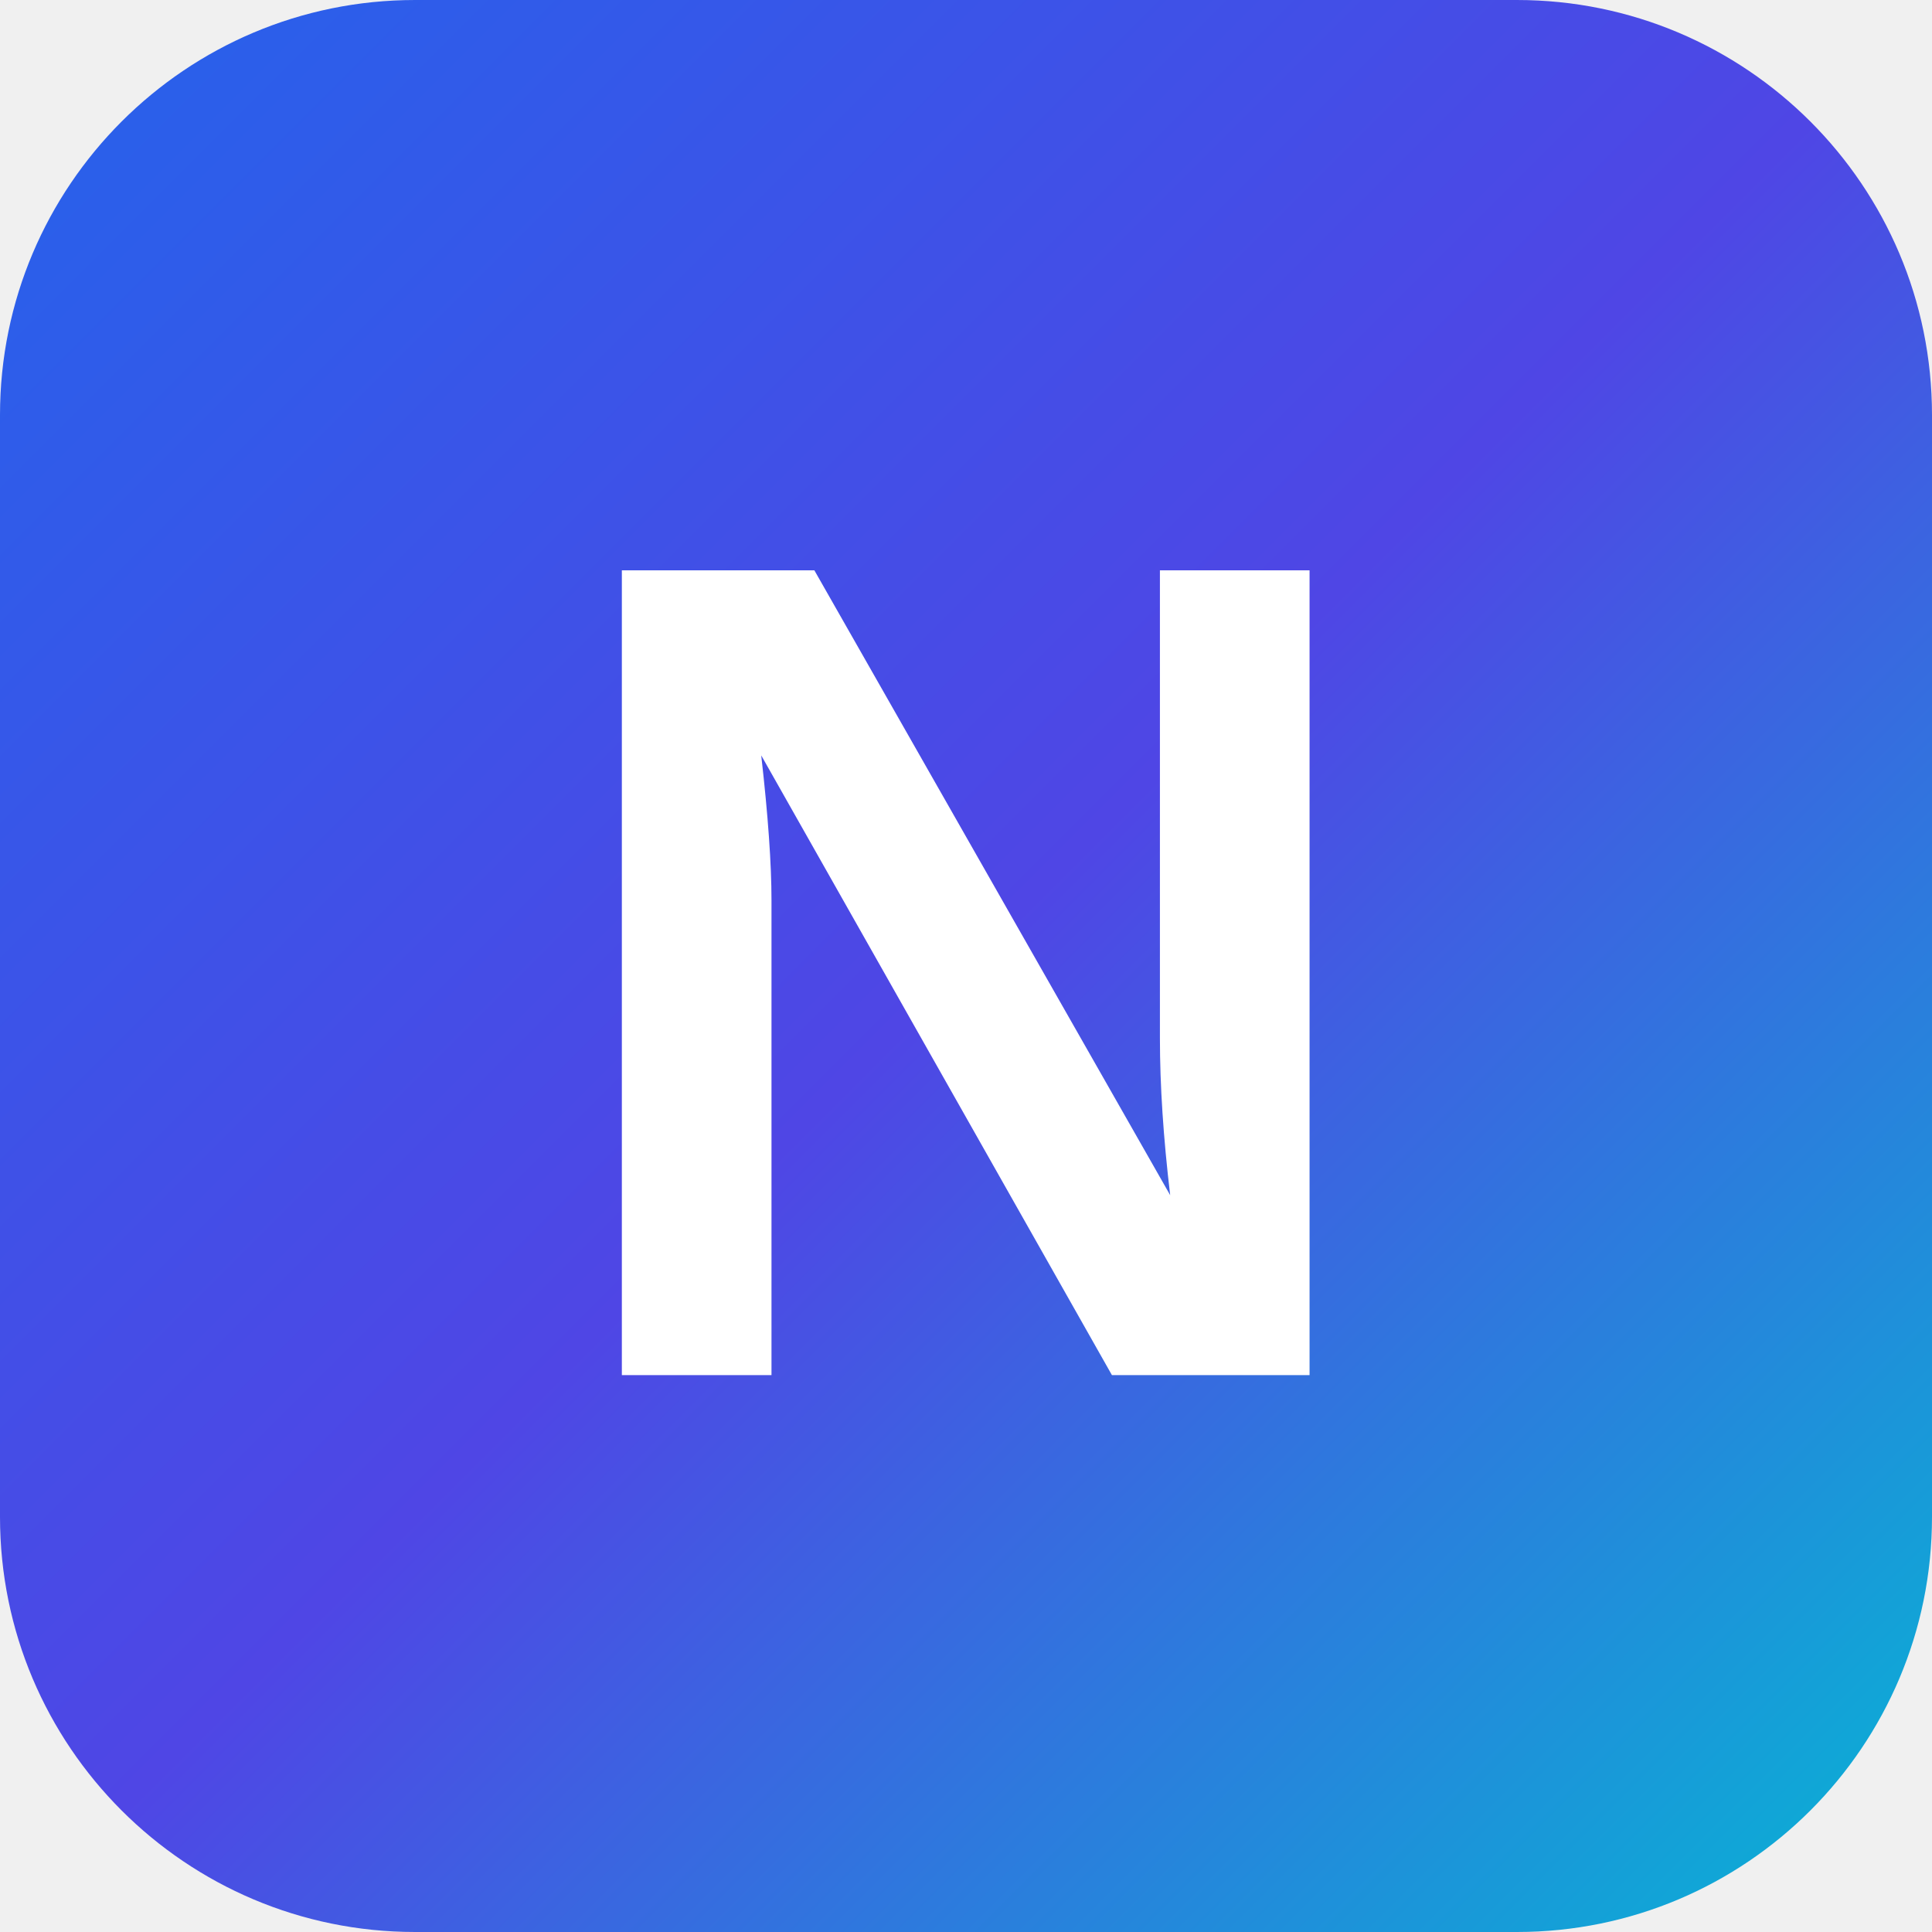
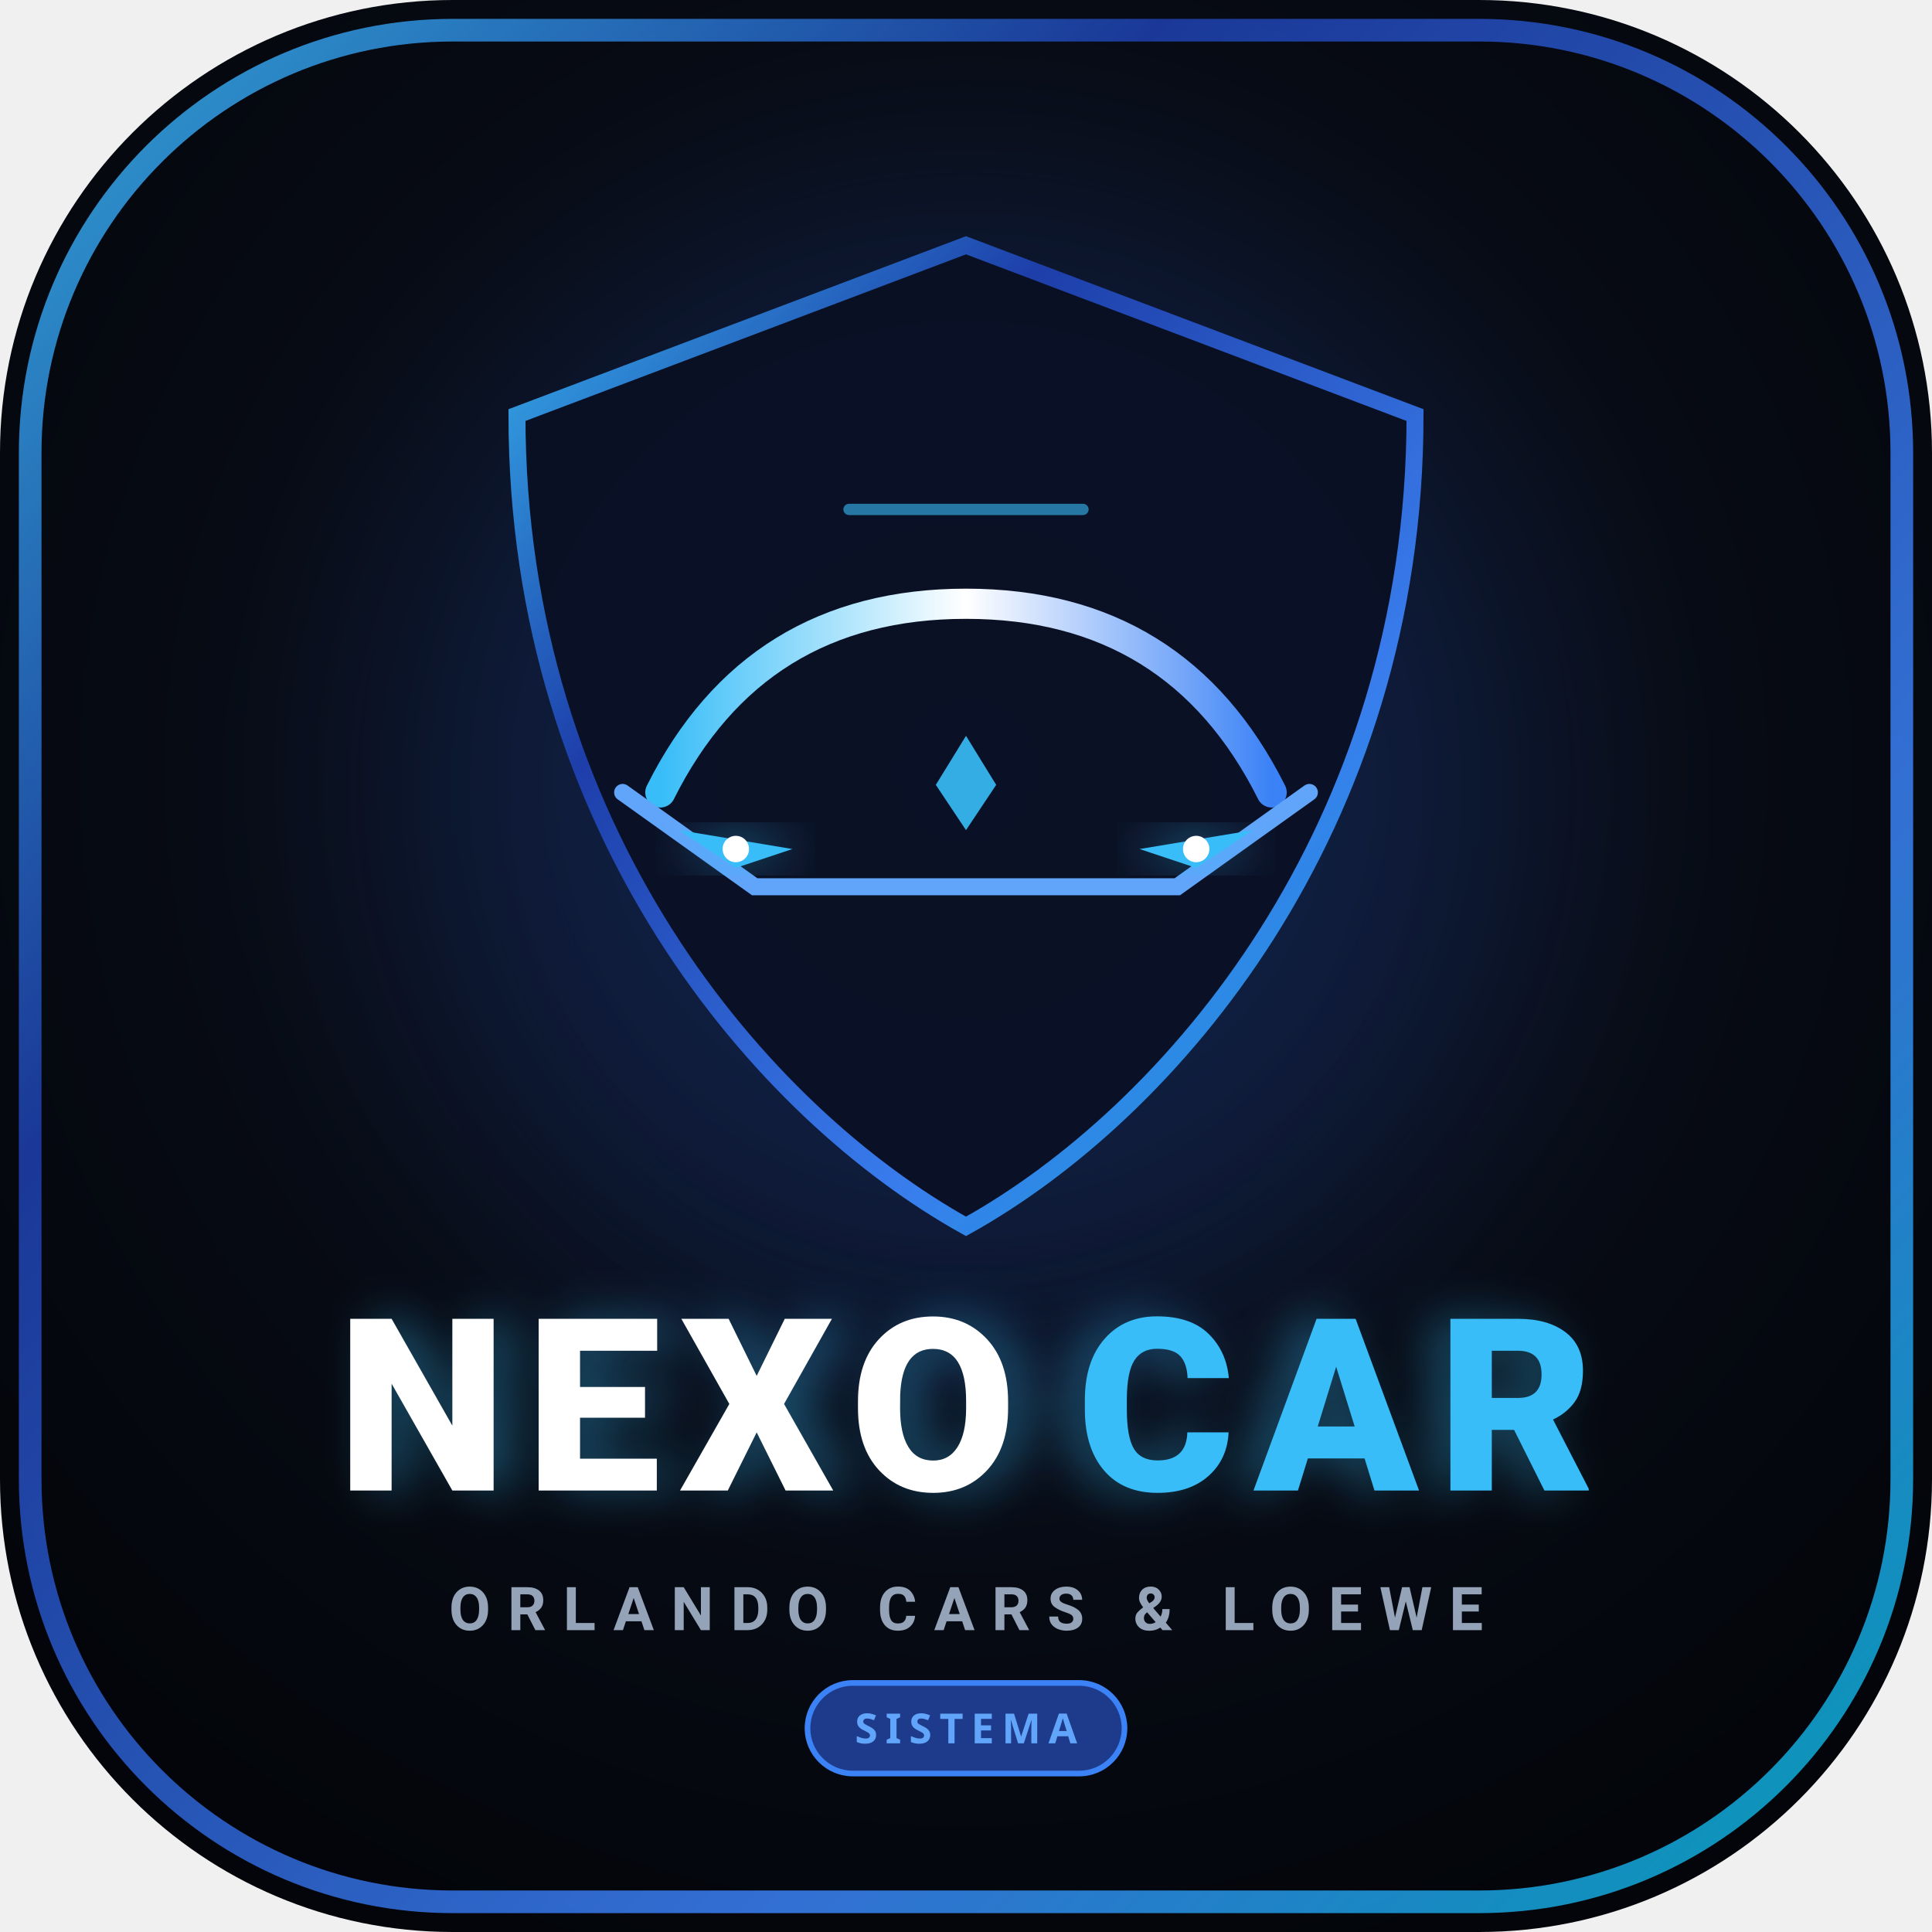
<svg xmlns="http://www.w3.org/2000/svg" width="512" height="512" viewBox="0 0 512 512">
  <defs>
-     <linearGradient id="grad" x1="0%" y1="0%" x2="100%" y2="100%">
-       <stop offset="0%" stop-color="#2563eb" />
-       <stop offset="50%" stop-color="#4f46e5" />
+     <radialGradient id="bgGlow" cx="50%" cy="40%" r="65%">
+       <stop offset="0%" stop-color="#111c38" />
+       <stop offset="60%" stop-color="#070b14" />
+       <stop offset="100%" stop-color="#03050a" />
+     </radialGradient>
+     <linearGradient id="metalBorder" x1="0%" y1="0%" x2="100%" y2="100%">
+       <stop offset="0%" stop-color="#38bdf8" />
+       <stop offset="30%" stop-color="#1e40af" />
+       <stop offset="70%" stop-color="#3b82f6" />
      <stop offset="100%" stop-color="#06b6d4" />
    </linearGradient>
+     <linearGradient id="carGrad" x1="0%" y1="0%" x2="100%" y2="0%">
+       <stop offset="0%" stop-color="#38bdf8" />
+       <stop offset="50%" stop-color="#ffffff" />
+       <stop offset="100%" stop-color="#3b82f6" />
+     </linearGradient>
+     <linearGradient id="textGrad" x1="0%" y1="0%" x2="100%" y2="0%">
+       <stop offset="0%" stop-color="#ffffff" />
+       <stop offset="100%" stop-color="#cbd5e1" />
+     </linearGradient>
+     <filter id="neonGlow" x="-20%" y="-20%" width="140%" height="140%">
+       <feGaussianBlur stdDeviation="8" result="blur" />
+       <feComposite in="SourceGraphic" in2="blur" operator="over" />
+     </filter>
  </defs>
-   <rect width="512" height="512" rx="110" fill="url(#grad)" />
-   <text x="50%" y="54%" font-family="Arial, sans-serif" font-weight="900" font-size="310" fill="#ffffff" text-anchor="middle" dominant-baseline="middle">N</text>
+   <rect width="512" height="512" rx="120" fill="url(#bgGlow)" />
+   <rect x="8" y="8" width="496" height="496" rx="112" fill="none" stroke="url(#metalBorder)" stroke-width="6" opacity="0.85" />
+   <circle cx="256" cy="210" r="150" fill="#2563eb" opacity="0.12" filter="blur(30px)" />
+   <path d="M 256 65 L 375 110 C 375 220, 310 295, 256 325 C 202 295, 137 220, 137 110 Z" fill="#091024" stroke="url(#metalBorder)" stroke-width="4.5" opacity="0.95" />
+   <path d="M 175 210 Q 200 160, 256 160 Q 312 160, 337 210" fill="none" stroke="url(#carGrad)" stroke-width="8" stroke-linecap="round" />
+   <path d="M 165 210 L 200 235 L 312 235 L 347 210" fill="none" stroke="#60a5fa" stroke-width="4.5" stroke-linecap="round" />
+   <path d="M 180 220 L 210 225 L 195 230 Z" fill="#38bdf8" filter="url(#neonGlow)" />
+   <circle cx="195" cy="225" r="3.5" fill="#ffffff" />
+   <path d="M 332 220 L 302 225 L 317 230 Z" fill="#38bdf8" filter="url(#neonGlow)" />
+   <circle cx="317" cy="225" r="3.5" fill="#ffffff" />
+   <polygon points="256,195 264,208 256,220 248,208" fill="#38bdf8" opacity="0.9" />
+   <line x1="225" y1="135" x2="287" y2="135" stroke="#38bdf8" stroke-width="3" stroke-linecap="round" opacity="0.6" />
+   <text x="256" y="395" font-family="-apple-system, BlinkMacSystemFont, 'Segoe UI', Roboto, 'Helvetica Neue', Arial, sans-serif" font-weight="900" font-size="64" letter-spacing="5" fill="#38bdf8" text-anchor="middle" opacity="0.35" filter="blur(6px)">NEXOCAR</text>
+   <text x="256" y="395" font-family="-apple-system, BlinkMacSystemFont, 'Segoe UI', Roboto, 'Helvetica Neue', Arial, sans-serif" font-weight="900" font-size="64" letter-spacing="5" text-anchor="middle">
+     <tspan fill="#ffffff">NEXO</tspan>
+     <tspan fill="#38bdf8">CAR</tspan>
+   </text>
+   <text x="256" y="432" font-family="-apple-system, BlinkMacSystemFont, 'Segoe UI', Roboto, 'Helvetica Neue', Arial, sans-serif" font-weight="700" font-size="16" letter-spacing="4.5" fill="#94a3b8" text-anchor="middle">ORLANDO CARS &amp; LOEWE</text>
+   <g transform="translate(256, 458)">
+     <rect x="-42" y="-12" width="84" height="24" rx="12" fill="#1e3a8a" stroke="#3b82f6" stroke-width="1.5" />
+     <text x="0" y="4" font-family="sans-serif" font-weight="800" font-size="11" letter-spacing="2" fill="#60a5fa" text-anchor="middle">SISTEMA</text>
+   </g>
</svg>
